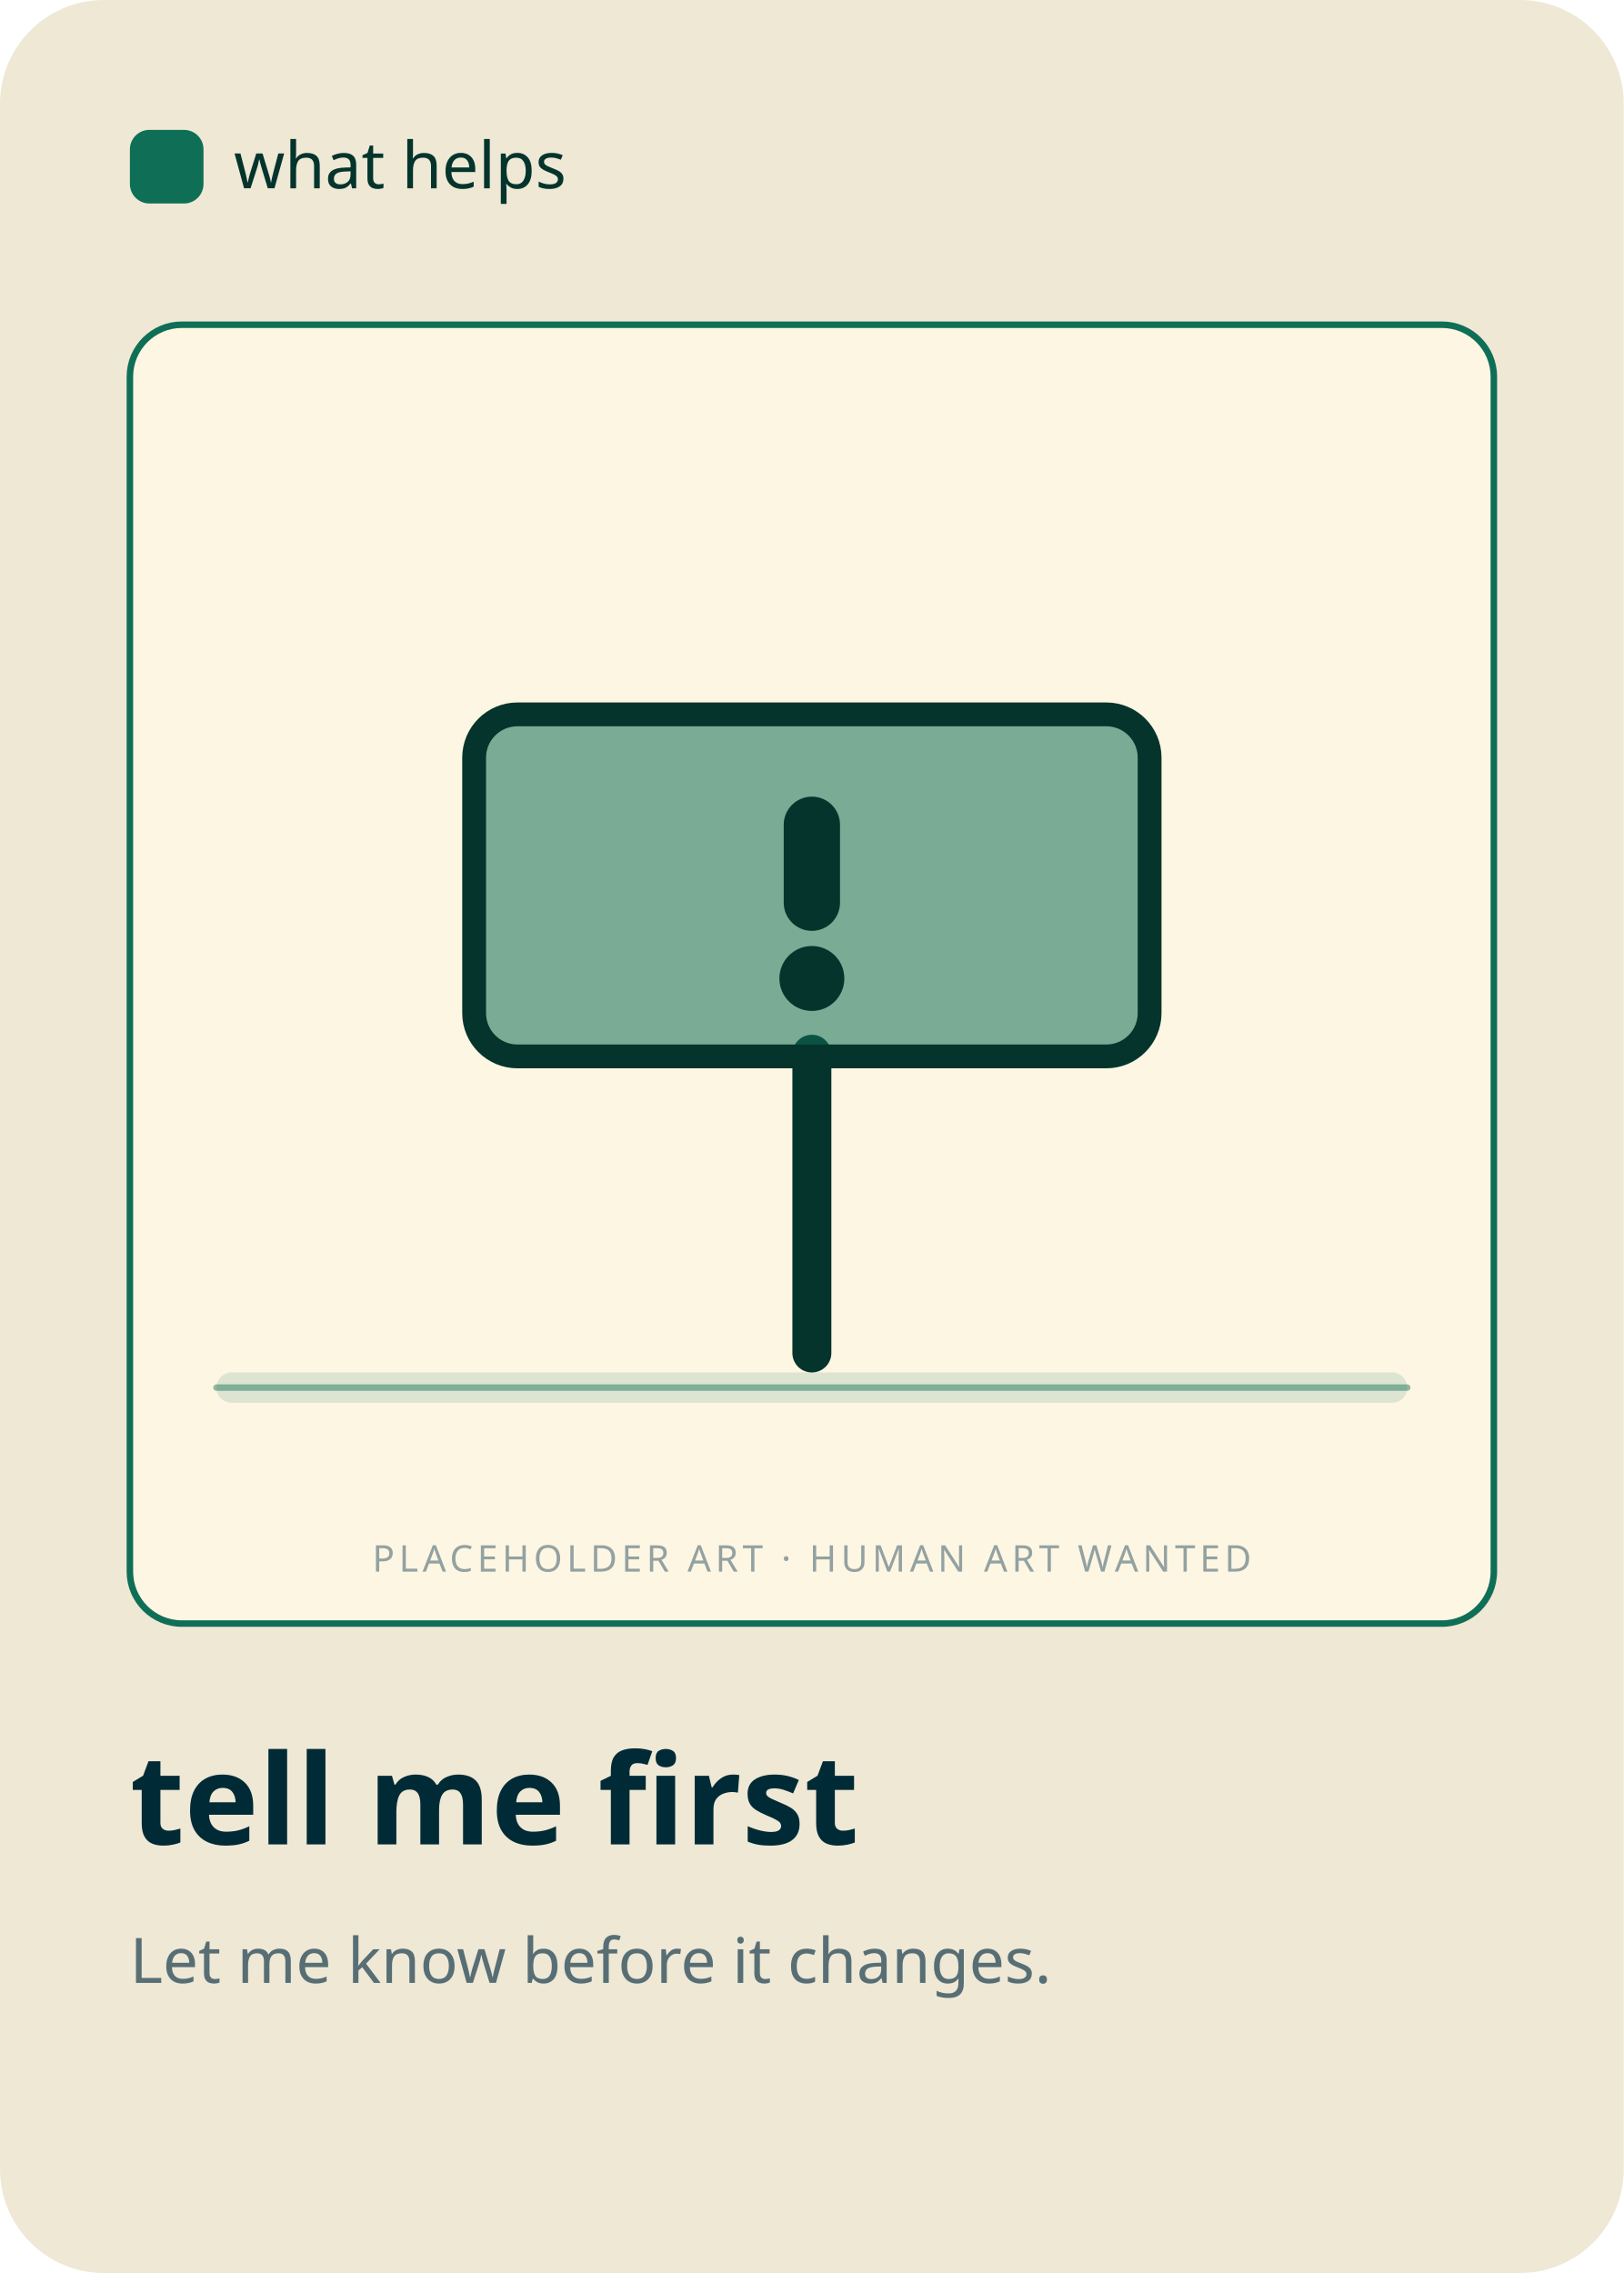
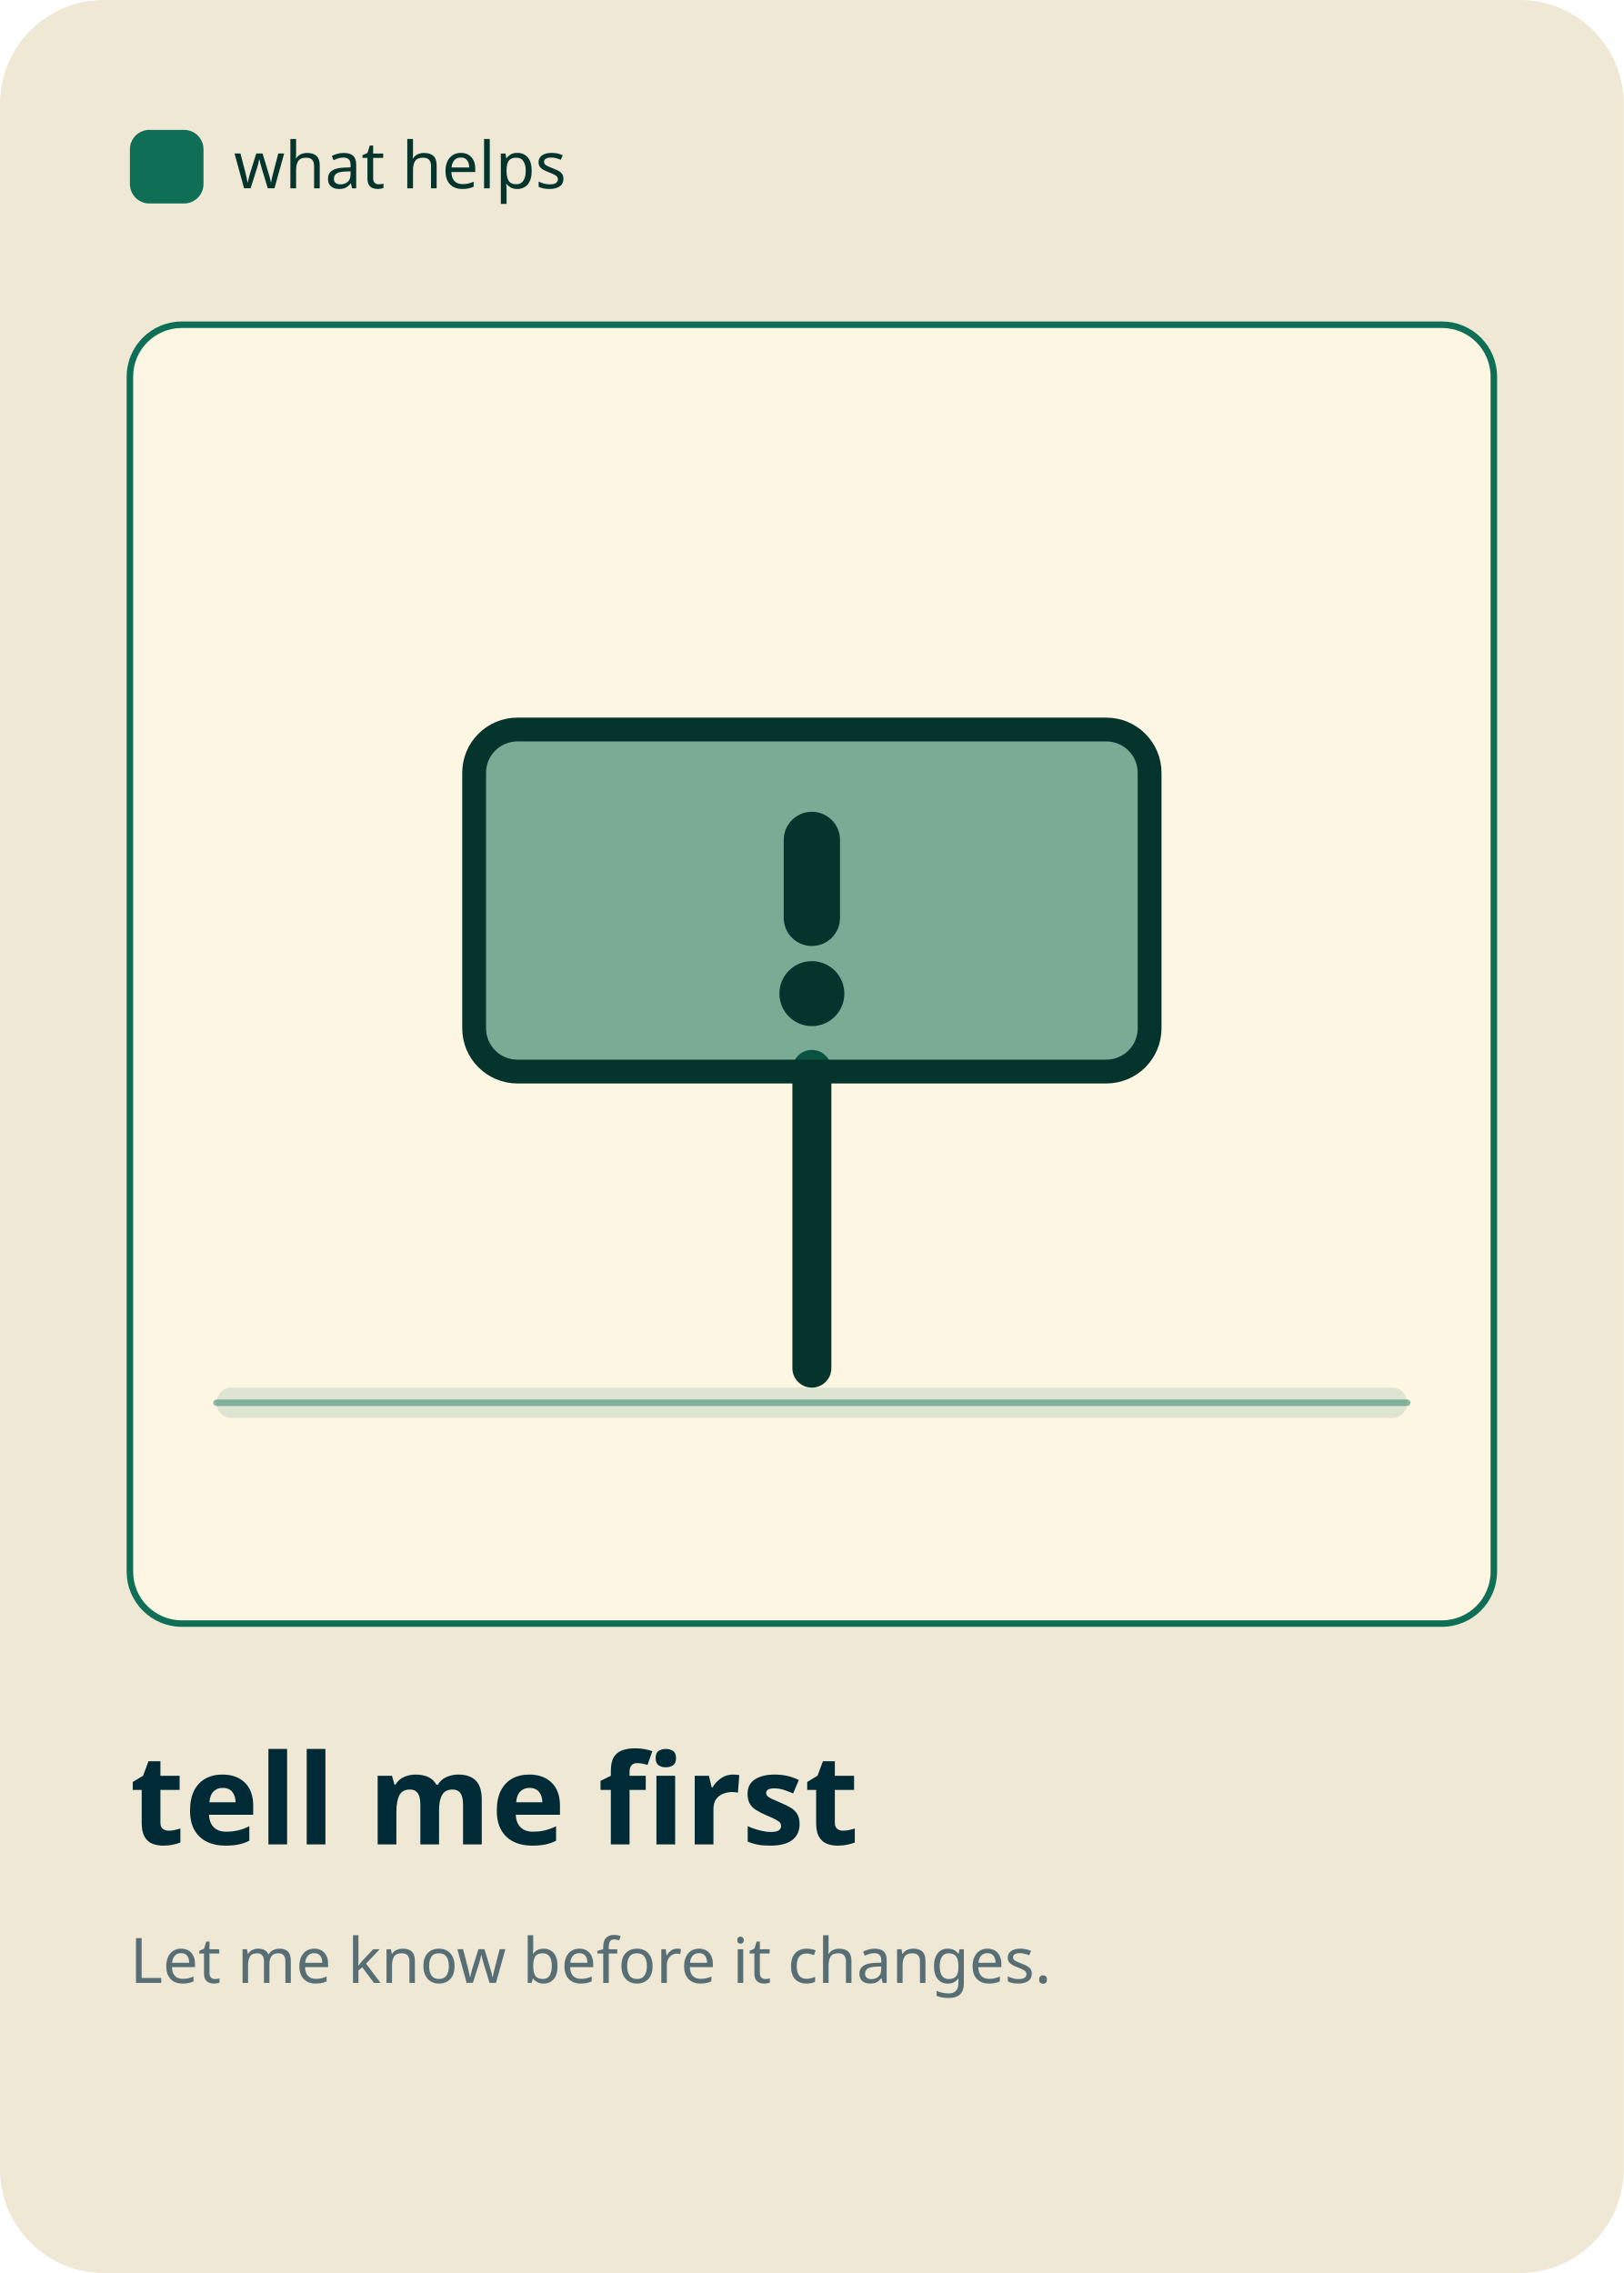
<svg xmlns="http://www.w3.org/2000/svg" viewBox="0 0 750 1050" width="750" height="1050">
  <defs>
    <clipPath id="art-window">
      <rect x="60" y="150" width="630" height="600" rx="24" />
    </clipPath>
  </defs>
  <rect x="0" y="0" width="750" height="1050" rx="48" fill="#eee8d5" />
  <rect x="60" y="60" width="34" height="34" rx="9" fill="#0F6E56" />
  <text x="108" y="87" font-family="'Atkinson Hyperlegible','Atkinson Hyperlegible Next',sans-serif" font-size="30" font-weight="500" fill="#04342C">what helps</text>
  <rect id="art" x="60" y="150" width="630" height="600" rx="24" fill="#fdf6e3" />
  <g id="art-illustration" clip-path="url(#art-window)">
-     <g transform="translate(60 178)">
+     <g transform="translate(60 185)">
      <g stroke-linecap="round" stroke-linejoin="round">
        <rect x="40.0" y="456.0" width="550.0" height="14.0" rx="7.0" fill="#0F6E56" fill-opacity="0.13" />
        <line x1="40.0" y1="463.0" x2="590.0" y2="463.0" stroke-opacity="0.45" fill="none" stroke="#0F6E56" stroke-width="3" />
        <rect x="306.0" y="300.0" width="18.0" height="156.0" rx="9.0" fill="#04342C" />
        <rect x="159.0" y="152.0" width="312.0" height="158.0" rx="20.0" fill="#0F6E56" fill-opacity="0.55" />
        <rect x="159.0" y="152.0" width="312.0" height="158.0" rx="20.0" fill="none" stroke="#04342C" stroke-width="11" />
        <rect x="302.0" y="190.0" width="26.0" height="62.0" rx="13.0" fill="#04342C" />
        <circle cx="315.0" cy="274.0" r="15.0" fill="#04342C" />
      </g>
    </g>
  </g>
  <rect x="60" y="150" width="630" height="600" rx="24" fill="none" stroke="#0F6E56" stroke-width="3" />
-   <text x="375" y="726" text-anchor="middle" font-family="'Atkinson Hyperlegible','Atkinson Hyperlegible Next',sans-serif" font-size="17" fill="#93a1a1" letter-spacing="2">PLACEHOLDER ART · HUMAN ART WANTED</text>
  <text x="60" y="852" font-family="'Atkinson Hyperlegible','Atkinson Hyperlegible Next',sans-serif" font-size="58" font-weight="700" fill="#002b36">tell me first</text>
  <text x="60" y="916" font-family="'Atkinson Hyperlegible','Atkinson Hyperlegible Next',sans-serif" font-size="29" fill="#586e75">Let me know before it changes.</text>
</svg>
